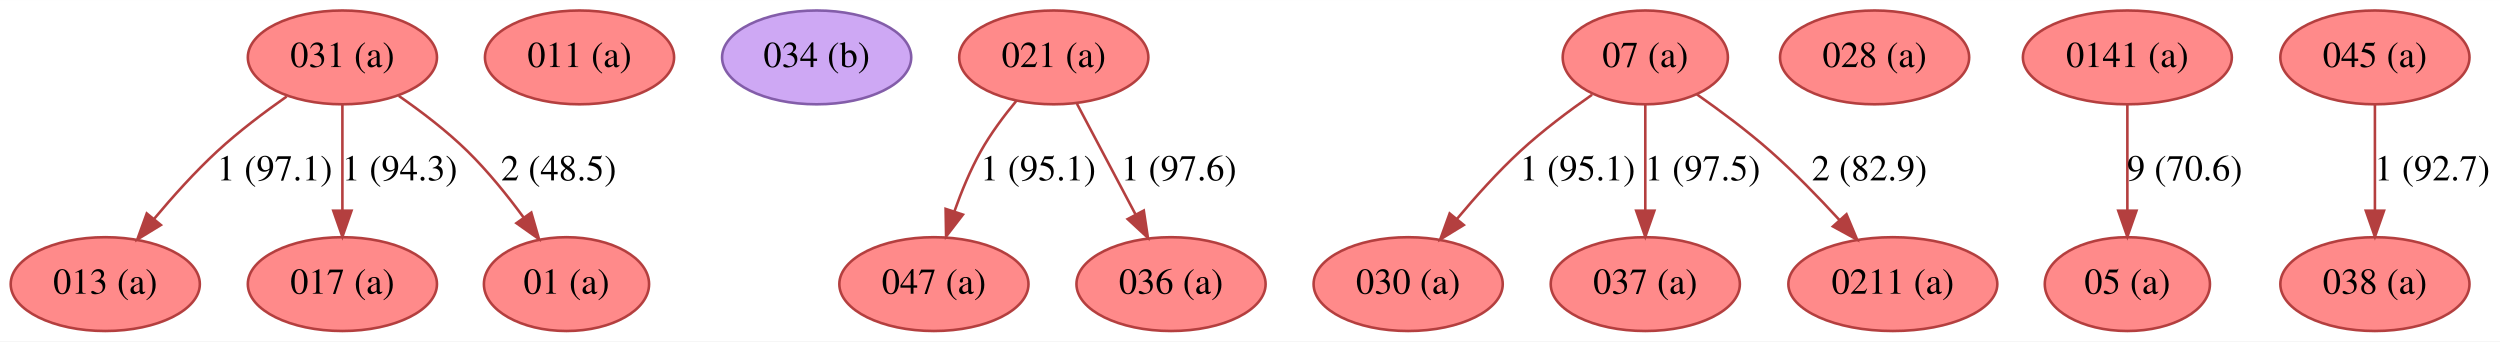
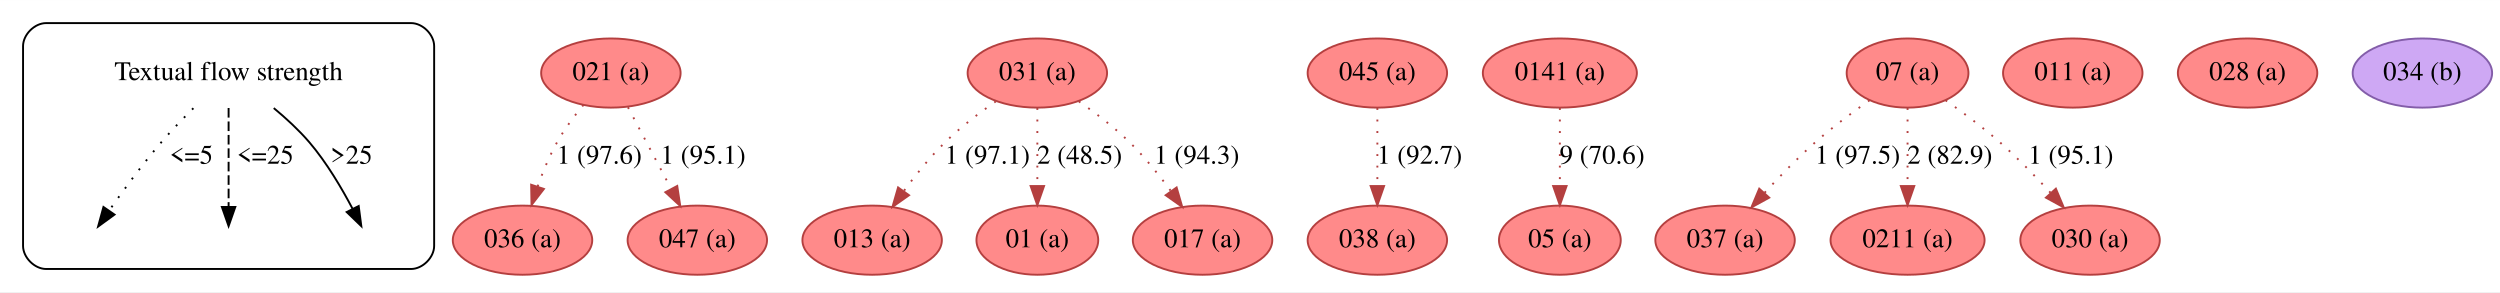
- <svg xmlns="http://www.w3.org/2000/svg" width="959pt" height="131pt" viewBox="0.00 0.00 959.40 131.00">
-   <g id="graph0" class="graph" transform="scale(1 1) rotate(0) translate(4 127)">
-     <polygon fill="white" stroke="none" points="-4,4 -4,-127 955.397,-127 955.397,4 -4,4" />
+ <svg xmlns="http://www.w3.org/2000/svg" width="1301pt" height="152pt" viewBox="0.00 0.00 1301.40 152.00">
+   <g id="graph0" class="graph" transform="scale(1 1) rotate(0) translate(4 148)">
+     <polygon fill="white" stroke="none" points="-4,4 -4,-148 1297.4,-148 1297.4,4 -4,4" />
+     <g id="clust1" class="cluster">
+       <path fill="none" stroke="black" d="M20,-8C20,-8 210,-8 210,-8 216,-8 222,-14 222,-20 222,-20 222,-124 222,-124 222,-130 216,-136 210,-136 210,-136 20,-136 20,-136 14,-136 8,-130 8,-124 8,-124 8,-20 8,-20 8,-14 14,-8 20,-8" />
+     </g>
    <g id="node1" class="node">
-       <ellipse fill="#ff8a8a" stroke="#b43f3f" cx="36.397" cy="-18" rx="36.294" ry="18" />
-       <text text-anchor="middle" x="36.397" y="-14.3" font-family="Times,serif" font-size="14.00">013 (a)</text>
+       <text text-anchor="middle" x="115" y="-106.3" font-family="Times,serif" font-size="14.00">Textual flow strength</text>
    </g>
-     <g id="node2" class="node">
-       <ellipse fill="#ff8a8a" stroke="#b43f3f" cx="218.397" cy="-105" rx="36.294" ry="18" />
-       <text text-anchor="middle" x="218.397" y="-101.3" font-family="Times,serif" font-size="14.00">011 (a)</text>
+     <g id="edge1" class="edge">
+       <path fill="none" stroke="black" stroke-dasharray="1,5" d="M96.666,-91.686C91.132,-86.194 85.161,-79.989 80,-74 70.171,-62.593 60.072,-48.779 52.914,-38.563" />
+       <polygon fill="black" stroke="black" points="55.614,-36.314 47.056,-30.069 49.851,-40.288 55.614,-36.314" />
+       <text text-anchor="middle" x="95.5" y="-62.8" font-family="Times,serif" font-size="14.00">&lt;=5  </text>
    </g>
-     <g id="node3" class="node">
-       <ellipse fill="#ff8a8a" stroke="#b43f3f" cx="127.397" cy="-18" rx="36.294" ry="18" />
-       <text text-anchor="middle" x="127.397" y="-14.3" font-family="Times,serif" font-size="14.00">017 (a)</text>
+     <g id="edge2" class="edge">
+       <path fill="none" stroke="black" stroke-dasharray="5,2" d="M115,-91.799C115,-76.794 115,-55.175 115,-40.409" />
+       <polygon fill="black" stroke="black" points="118.5,-40.293 115,-30.293 111.5,-40.293 118.5,-40.293" />
+       <text text-anchor="middle" x="134" y="-62.8" font-family="Times,serif" font-size="14.00">  &lt;=25</text>
    </g>
-     <g id="node4" class="node">
-       <ellipse fill="#cea8f4" stroke="#835da9" cx="309.397" cy="-105" rx="36.294" ry="18" />
-       <text text-anchor="middle" x="309.397" y="-101.3" font-family="Times,serif" font-size="14.00">034 (b)</text>
+     <g id="edge3" class="edge">
+       <path fill="none" stroke="black" d="M138.503,-91.76C144.906,-86.462 151.567,-80.344 157,-74 166.087,-63.39 174.095,-49.689 179.546,-39.313" />
+       <polygon fill="black" stroke="black" points="182.722,-40.789 184.091,-30.283 176.469,-37.642 182.722,-40.789" />
+       <text text-anchor="middle" x="179" y="-62.8" font-family="Times,serif" font-size="14.00">&gt;25</text>
    </g>
    <g id="node5" class="node">
-       <ellipse fill="#ff8a8a" stroke="#b43f3f" cx="400.397" cy="-105" rx="36.294" ry="18" />
-       <text text-anchor="middle" x="400.397" y="-101.3" font-family="Times,serif" font-size="14.00">021 (a)</text>
+       <ellipse fill="#ff8a8a" stroke="#b43f3f" cx="314" cy="-110" rx="36.294" ry="18" />
+       <text text-anchor="middle" x="314" y="-106.3" font-family="Times,serif" font-size="14.00">021 (a)</text>
+     </g>
+     <g id="node6" class="node">
+       <ellipse fill="#ff8a8a" stroke="#b43f3f" cx="268" cy="-23" rx="36.294" ry="18" />
+       <text text-anchor="middle" x="268" y="-19.3" font-family="Times,serif" font-size="14.00">036 (a)</text>
+     </g>
+     <g id="edge4" class="edge">
+       <path fill="none" stroke="#b43f3f" stroke-dasharray="1,5" d="M299.713,-93.414C294.903,-87.617 289.8,-80.791 286,-74 281.99,-66.834 278.593,-58.608 275.867,-50.924" />
+       <polygon fill="#b43f3f" stroke="#b43f3f" points="279.138,-49.666 272.675,-41.271 272.492,-51.864 279.138,-49.666" />
+       <text text-anchor="middle" x="308" y="-62.8" font-family="Times,serif" font-size="14.00">1 (97.6)</text>
+     </g>
+     <g id="node7" class="node">
+       <ellipse fill="#ff8a8a" stroke="#b43f3f" cx="359" cy="-23" rx="36.294" ry="18" />
+       <text text-anchor="middle" x="359" y="-19.3" font-family="Times,serif" font-size="14.00">047 (a)</text>
+     </g>
+     <g id="edge5" class="edge">
+       <path fill="none" stroke="#b43f3f" stroke-dasharray="1,5" d="M322.891,-92.207C329.3,-80.099 338.071,-63.533 345.363,-49.759" />
+       <polygon fill="#b43f3f" stroke="#b43f3f" points="348.542,-51.234 350.128,-40.758 342.356,-47.959 348.542,-51.234" />
+       <text text-anchor="middle" x="362" y="-62.8" font-family="Times,serif" font-size="14.00">1 (95.1)</text>
    </g>
    <g id="node8" class="node">
-       <ellipse fill="#ff8a8a" stroke="#b43f3f" cx="354.397" cy="-18" rx="36.294" ry="18" />
-       <text text-anchor="middle" x="354.397" y="-14.3" font-family="Times,serif" font-size="14.00">047 (a)</text>
+       <ellipse fill="#ff8a8a" stroke="#b43f3f" cx="536" cy="-110" rx="36.294" ry="18" />
+       <text text-anchor="middle" x="536" y="-106.3" font-family="Times,serif" font-size="14.00">031 (a)</text>
    </g>
-     <g id="edge2" class="edge">
-       <path fill="none" stroke="#b43f3f" d="M386.109,-88.414C381.3,-82.617 376.197,-75.791 372.397,-69 368.387,-61.834 364.99,-53.608 362.264,-45.924" />
-       <polygon fill="#b43f3f" stroke="#b43f3f" points="365.535,-44.666 359.072,-36.271 358.888,-46.864 365.535,-44.666" />
-       <text text-anchor="middle" x="394.397" y="-57.8" font-family="Times,serif" font-size="14.00">1 (95.1)</text>
+     <g id="node9" class="node">
+       <ellipse fill="#ff8a8a" stroke="#b43f3f" cx="450" cy="-23" rx="36.294" ry="18" />
+       <text text-anchor="middle" x="450" y="-19.3" font-family="Times,serif" font-size="14.00">013 (a)</text>
+     </g>
+     <g id="edge6" class="edge">
+       <path fill="none" stroke="#b43f3f" stroke-dasharray="1,5" d="M514.396,-95.25C505.74,-89.245 495.954,-81.798 488,-74 480.175,-66.329 472.638,-56.975 466.368,-48.442" />
+       <polygon fill="#b43f3f" stroke="#b43f3f" points="469.206,-46.394 460.557,-40.275 463.503,-50.452 469.206,-46.394" />
+       <text text-anchor="middle" x="510" y="-62.8" font-family="Times,serif" font-size="14.00">1 (97.1)</text>
+     </g>
+     <g id="node10" class="node">
+       <ellipse fill="#ff8a8a" stroke="#b43f3f" cx="536" cy="-23" rx="31.695" ry="18" />
+       <text text-anchor="middle" x="536" y="-19.3" font-family="Times,serif" font-size="14.00">01 (a)</text>
+     </g>
+     <g id="edge7" class="edge">
+       <path fill="none" stroke="#b43f3f" stroke-dasharray="1,5" d="M536,-91.799C536,-80.163 536,-64.548 536,-51.237" />
+       <polygon fill="#b43f3f" stroke="#b43f3f" points="539.5,-51.175 536,-41.175 532.5,-51.175 539.5,-51.175" />
+       <text text-anchor="middle" x="558" y="-62.8" font-family="Times,serif" font-size="14.00">2 (48.5)</text>
    </g>
    <g id="node11" class="node">
-       <ellipse fill="#ff8a8a" stroke="#b43f3f" cx="445.397" cy="-18" rx="36.294" ry="18" />
-       <text text-anchor="middle" x="445.397" y="-14.3" font-family="Times,serif" font-size="14.00">036 (a)</text>
+       <ellipse fill="#ff8a8a" stroke="#b43f3f" cx="622" cy="-23" rx="36.294" ry="18" />
+       <text text-anchor="middle" x="622" y="-19.3" font-family="Times,serif" font-size="14.00">017 (a)</text>
    </g>
-     <g id="edge1" class="edge">
-       <path fill="none" stroke="#b43f3f" d="M409.287,-87.207C415.697,-75.099 424.468,-58.533 431.76,-44.759" />
-       <polygon fill="#b43f3f" stroke="#b43f3f" points="434.939,-46.234 436.525,-35.758 428.752,-42.959 434.939,-46.234" />
-       <text text-anchor="middle" x="448.397" y="-57.8" font-family="Times,serif" font-size="14.00">1 (97.6)</text>
-     </g>
-     <g id="node6" class="node">
-       <ellipse fill="#ff8a8a" stroke="#b43f3f" cx="536.397" cy="-18" rx="36.294" ry="18" />
-       <text text-anchor="middle" x="536.397" y="-14.3" font-family="Times,serif" font-size="14.00">030 (a)</text>
-     </g>
-     <g id="node7" class="node">
-       <ellipse fill="#ff8a8a" stroke="#b43f3f" cx="715.397" cy="-105" rx="36.294" ry="18" />
-       <text text-anchor="middle" x="715.397" y="-101.3" font-family="Times,serif" font-size="14.00">028 (a)</text>
-     </g>
-     <g id="node9" class="node">
-       <ellipse fill="#ff8a8a" stroke="#b43f3f" cx="627.397" cy="-18" rx="36.294" ry="18" />
-       <text text-anchor="middle" x="627.397" y="-14.3" font-family="Times,serif" font-size="14.00">037 (a)</text>
-     </g>
-     <g id="node10" class="node">
-       <ellipse fill="#ff8a8a" stroke="#b43f3f" cx="812.397" cy="-18" rx="31.695" ry="18" />
-       <text text-anchor="middle" x="812.397" y="-14.3" font-family="Times,serif" font-size="14.00">05 (a)</text>
+     <g id="edge8" class="edge">
+       <path fill="none" stroke="#b43f3f" stroke-dasharray="1,5" d="M557.604,-95.25C566.26,-89.245 576.046,-81.798 584,-74 591.825,-66.329 599.362,-56.975 605.632,-48.442" />
+       <polygon fill="#b43f3f" stroke="#b43f3f" points="608.497,-50.452 611.443,-40.275 602.794,-46.394 608.497,-50.452" />
+       <text text-anchor="middle" x="619" y="-62.8" font-family="Times,serif" font-size="14.00">1 (94.3)</text>
    </g>
    <g id="node12" class="node">
-       <ellipse fill="#ff8a8a" stroke="#b43f3f" cx="627.397" cy="-105" rx="31.695" ry="18" />
-       <text text-anchor="middle" x="627.397" y="-101.3" font-family="Times,serif" font-size="14.00">07 (a)</text>
+       <ellipse fill="#ff8a8a" stroke="#b43f3f" cx="713" cy="-110" rx="36.294" ry="18" />
+       <text text-anchor="middle" x="713" y="-106.3" font-family="Times,serif" font-size="14.00">045 (a)</text>
    </g>
-     <g id="edge3" class="edge">
-       <path fill="none" stroke="#b43f3f" d="M606.978,-90.672C598.134,-84.512 587.886,-76.834 579.397,-69 570.853,-61.115 562.321,-51.619 555.136,-43.029" />
-       <polygon fill="#b43f3f" stroke="#b43f3f" points="557.741,-40.685 548.704,-35.154 552.32,-45.114 557.741,-40.685" />
-       <text text-anchor="middle" x="601.397" y="-57.8" font-family="Times,serif" font-size="14.00">1 (95.1)</text>
+     <g id="node13" class="node">
+       <ellipse fill="#ff8a8a" stroke="#b43f3f" cx="713" cy="-23" rx="36.294" ry="18" />
+       <text text-anchor="middle" x="713" y="-19.3" font-family="Times,serif" font-size="14.00">038 (a)</text>
    </g>
-     <g id="edge5" class="edge">
-       <path fill="none" stroke="#b43f3f" d="M627.397,-86.799C627.397,-75.163 627.397,-59.548 627.397,-46.237" />
-       <polygon fill="#b43f3f" stroke="#b43f3f" points="630.897,-46.175 627.397,-36.175 623.897,-46.175 630.897,-46.175" />
-       <text text-anchor="middle" x="649.397" y="-57.8" font-family="Times,serif" font-size="14.00">1 (97.5)</text>
+     <g id="edge9" class="edge">
+       <path fill="none" stroke="#b43f3f" stroke-dasharray="1,5" d="M713,-91.799C713,-80.163 713,-64.548 713,-51.237" />
+       <polygon fill="#b43f3f" stroke="#b43f3f" points="716.5,-51.175 713,-41.175 709.5,-51.175 716.5,-51.175" />
+       <text text-anchor="middle" x="735" y="-62.8" font-family="Times,serif" font-size="14.00">1 (92.7)</text>
+     </g>
+     <g id="node14" class="node">
+       <ellipse fill="#ff8a8a" stroke="#b43f3f" cx="808" cy="-110" rx="40.094" ry="18" />
+       <text text-anchor="middle" x="808" y="-106.3" font-family="Times,serif" font-size="14.00">0141 (a)</text>
    </g>
    <g id="node15" class="node">
-       <ellipse fill="#ff8a8a" stroke="#b43f3f" cx="722.397" cy="-18" rx="40.094" ry="18" />
-       <text text-anchor="middle" x="722.397" y="-14.3" font-family="Times,serif" font-size="14.00">0211 (a)</text>
+       <ellipse fill="#ff8a8a" stroke="#b43f3f" cx="808" cy="-23" rx="31.695" ry="18" />
+       <text text-anchor="middle" x="808" y="-19.3" font-family="Times,serif" font-size="14.00">05 (a)</text>
    </g>
-     <g id="edge4" class="edge">
-       <path fill="none" stroke="#b43f3f" d="M647.182,-90.822C656.1,-84.572 666.582,-76.781 675.397,-69 684.56,-60.911 693.927,-51.276 701.863,-42.632" />
-       <polygon fill="#b43f3f" stroke="#b43f3f" points="704.606,-44.816 708.702,-35.045 699.407,-40.13 704.606,-44.816" />
-       <text text-anchor="middle" x="713.397" y="-57.8" font-family="Times,serif" font-size="14.00">2 (82.9)</text>
-     </g>
-     <g id="node13" class="node">
-       <ellipse fill="#ff8a8a" stroke="#b43f3f" cx="907.397" cy="-105" rx="36.294" ry="18" />
-       <text text-anchor="middle" x="907.397" y="-101.3" font-family="Times,serif" font-size="14.00">045 (a)</text>
-     </g>
-     <g id="node14" class="node">
-       <ellipse fill="#ff8a8a" stroke="#b43f3f" cx="907.397" cy="-18" rx="36.294" ry="18" />
-       <text text-anchor="middle" x="907.397" y="-14.3" font-family="Times,serif" font-size="14.00">038 (a)</text>
-     </g>
-     <g id="edge6" class="edge">
-       <path fill="none" stroke="#b43f3f" d="M907.397,-86.799C907.397,-75.163 907.397,-59.548 907.397,-46.237" />
-       <polygon fill="#b43f3f" stroke="#b43f3f" points="910.897,-46.175 907.397,-36.175 903.897,-46.175 910.897,-46.175" />
-       <text text-anchor="middle" x="929.397" y="-57.8" font-family="Times,serif" font-size="14.00">1 (92.7)</text>
+     <g id="edge10" class="edge">
+       <path fill="none" stroke="#b43f3f" stroke-dasharray="1,5" d="M808,-91.799C808,-80.163 808,-64.548 808,-51.237" />
+       <polygon fill="#b43f3f" stroke="#b43f3f" points="811.5,-51.175 808,-41.175 804.5,-51.175 811.5,-51.175" />
+       <text text-anchor="middle" x="830" y="-62.8" font-family="Times,serif" font-size="14.00">9 (70.6)</text>
    </g>
    <g id="node16" class="node">
-       <ellipse fill="#ff8a8a" stroke="#b43f3f" cx="812.397" cy="-105" rx="40.094" ry="18" />
-       <text text-anchor="middle" x="812.397" y="-101.3" font-family="Times,serif" font-size="14.00">0141 (a)</text>
-     </g>
-     <g id="edge7" class="edge">
-       <path fill="none" stroke="#b43f3f" d="M812.397,-86.799C812.397,-75.163 812.397,-59.548 812.397,-46.237" />
-       <polygon fill="#b43f3f" stroke="#b43f3f" points="815.897,-46.175 812.397,-36.175 808.897,-46.175 815.897,-46.175" />
-       <text text-anchor="middle" x="834.397" y="-57.8" font-family="Times,serif" font-size="14.00">9 (70.6)</text>
+       <ellipse fill="#ff8a8a" stroke="#b43f3f" cx="989" cy="-110" rx="31.695" ry="18" />
+       <text text-anchor="middle" x="989" y="-106.3" font-family="Times,serif" font-size="14.00">07 (a)</text>
    </g>
    <g id="node17" class="node">
-       <ellipse fill="#ff8a8a" stroke="#b43f3f" cx="213.397" cy="-18" rx="31.695" ry="18" />
-       <text text-anchor="middle" x="213.397" y="-14.3" font-family="Times,serif" font-size="14.00">01 (a)</text>
+       <ellipse fill="#ff8a8a" stroke="#b43f3f" cx="894" cy="-23" rx="36.294" ry="18" />
+       <text text-anchor="middle" x="894" y="-19.3" font-family="Times,serif" font-size="14.00">037 (a)</text>
+     </g>
+     <g id="edge11" class="edge">
+       <path fill="none" stroke="#b43f3f" stroke-dasharray="1,5" d="M969.214,-95.822C960.297,-89.572 949.815,-81.781 941,-74 931.837,-65.912 922.469,-56.276 914.533,-47.632" />
+       <polygon fill="#b43f3f" stroke="#b43f3f" points="916.99,-45.13 907.694,-40.045 911.79,-49.816 916.99,-45.13" />
+       <text text-anchor="middle" x="963" y="-62.8" font-family="Times,serif" font-size="14.00">1 (97.5)</text>
    </g>
    <g id="node18" class="node">
-       <ellipse fill="#ff8a8a" stroke="#b43f3f" cx="127.397" cy="-105" rx="36.294" ry="18" />
-       <text text-anchor="middle" x="127.397" y="-101.3" font-family="Times,serif" font-size="14.00">031 (a)</text>
+       <ellipse fill="#ff8a8a" stroke="#b43f3f" cx="989" cy="-23" rx="40.094" ry="18" />
+       <text text-anchor="middle" x="989" y="-19.3" font-family="Times,serif" font-size="14.00">0211 (a)</text>
    </g>
-     <g id="edge10" class="edge">
-       <path fill="none" stroke="#b43f3f" d="M106.025,-90.006C97.404,-83.963 87.582,-76.554 79.397,-69 70.853,-61.115 62.321,-51.619 55.136,-43.029" />
-       <polygon fill="#b43f3f" stroke="#b43f3f" points="57.741,-40.685 48.704,-35.154 52.32,-45.114 57.741,-40.685" />
-       <text text-anchor="middle" x="101.397" y="-57.8" font-family="Times,serif" font-size="14.00">1 (97.1)</text>
+     <g id="edge12" class="edge">
+       <path fill="none" stroke="#b43f3f" stroke-dasharray="1,5" d="M989,-91.799C989,-80.163 989,-64.548 989,-51.237" />
+       <polygon fill="#b43f3f" stroke="#b43f3f" points="992.5,-51.175 989,-41.175 985.5,-51.175 992.5,-51.175" />
+       <text text-anchor="middle" x="1011" y="-62.8" font-family="Times,serif" font-size="14.00">2 (82.9)</text>
    </g>
-     <g id="edge9" class="edge">
-       <path fill="none" stroke="#b43f3f" d="M127.397,-86.799C127.397,-75.163 127.397,-59.548 127.397,-46.237" />
-       <polygon fill="#b43f3f" stroke="#b43f3f" points="130.897,-46.175 127.397,-36.175 123.897,-46.175 130.897,-46.175" />
-       <text text-anchor="middle" x="149.397" y="-57.8" font-family="Times,serif" font-size="14.00">1 (94.3)</text>
+     <g id="node19" class="node">
+       <ellipse fill="#ff8a8a" stroke="#b43f3f" cx="1084" cy="-23" rx="36.294" ry="18" />
+       <text text-anchor="middle" x="1084" y="-19.3" font-family="Times,serif" font-size="14.00">030 (a)</text>
    </g>
-     <g id="edge8" class="edge">
-       <path fill="none" stroke="#b43f3f" d="M149.001,-90.25C157.657,-84.245 167.443,-76.798 175.397,-69 183.221,-61.329 190.759,-51.975 197.029,-43.442" />
-       <polygon fill="#b43f3f" stroke="#b43f3f" points="199.894,-45.452 202.84,-35.275 194.191,-41.394 199.894,-45.452" />
-       <text text-anchor="middle" x="210.397" y="-57.8" font-family="Times,serif" font-size="14.00">2 (48.5)</text>
+     <g id="edge13" class="edge">
+       <path fill="none" stroke="#b43f3f" stroke-dasharray="1,5" d="M1008.79,-95.822C1017.7,-89.572 1028.19,-81.781 1037,-74 1046.16,-65.912 1055.53,-56.276 1063.47,-47.632" />
+       <polygon fill="#b43f3f" stroke="#b43f3f" points="1066.21,-49.816 1070.31,-40.045 1061.01,-45.13 1066.21,-49.816" />
+       <text text-anchor="middle" x="1074" y="-62.8" font-family="Times,serif" font-size="14.00">1 (95.1)</text>
+     </g>
+     <g id="node20" class="node">
+       <ellipse fill="#ff8a8a" stroke="#b43f3f" cx="1075" cy="-110" rx="36.294" ry="18" />
+       <text text-anchor="middle" x="1075" y="-106.3" font-family="Times,serif" font-size="14.00">011 (a)</text>
+     </g>
+     <g id="node21" class="node">
+       <ellipse fill="#ff8a8a" stroke="#b43f3f" cx="1166" cy="-110" rx="36.294" ry="18" />
+       <text text-anchor="middle" x="1166" y="-106.3" font-family="Times,serif" font-size="14.00">028 (a)</text>
+     </g>
+     <g id="node22" class="node">
+       <ellipse fill="#cea8f4" stroke="#835da9" cx="1257" cy="-110" rx="36.294" ry="18" />
+       <text text-anchor="middle" x="1257" y="-106.3" font-family="Times,serif" font-size="14.00">034 (b)</text>
    </g>
  </g>
</svg>
